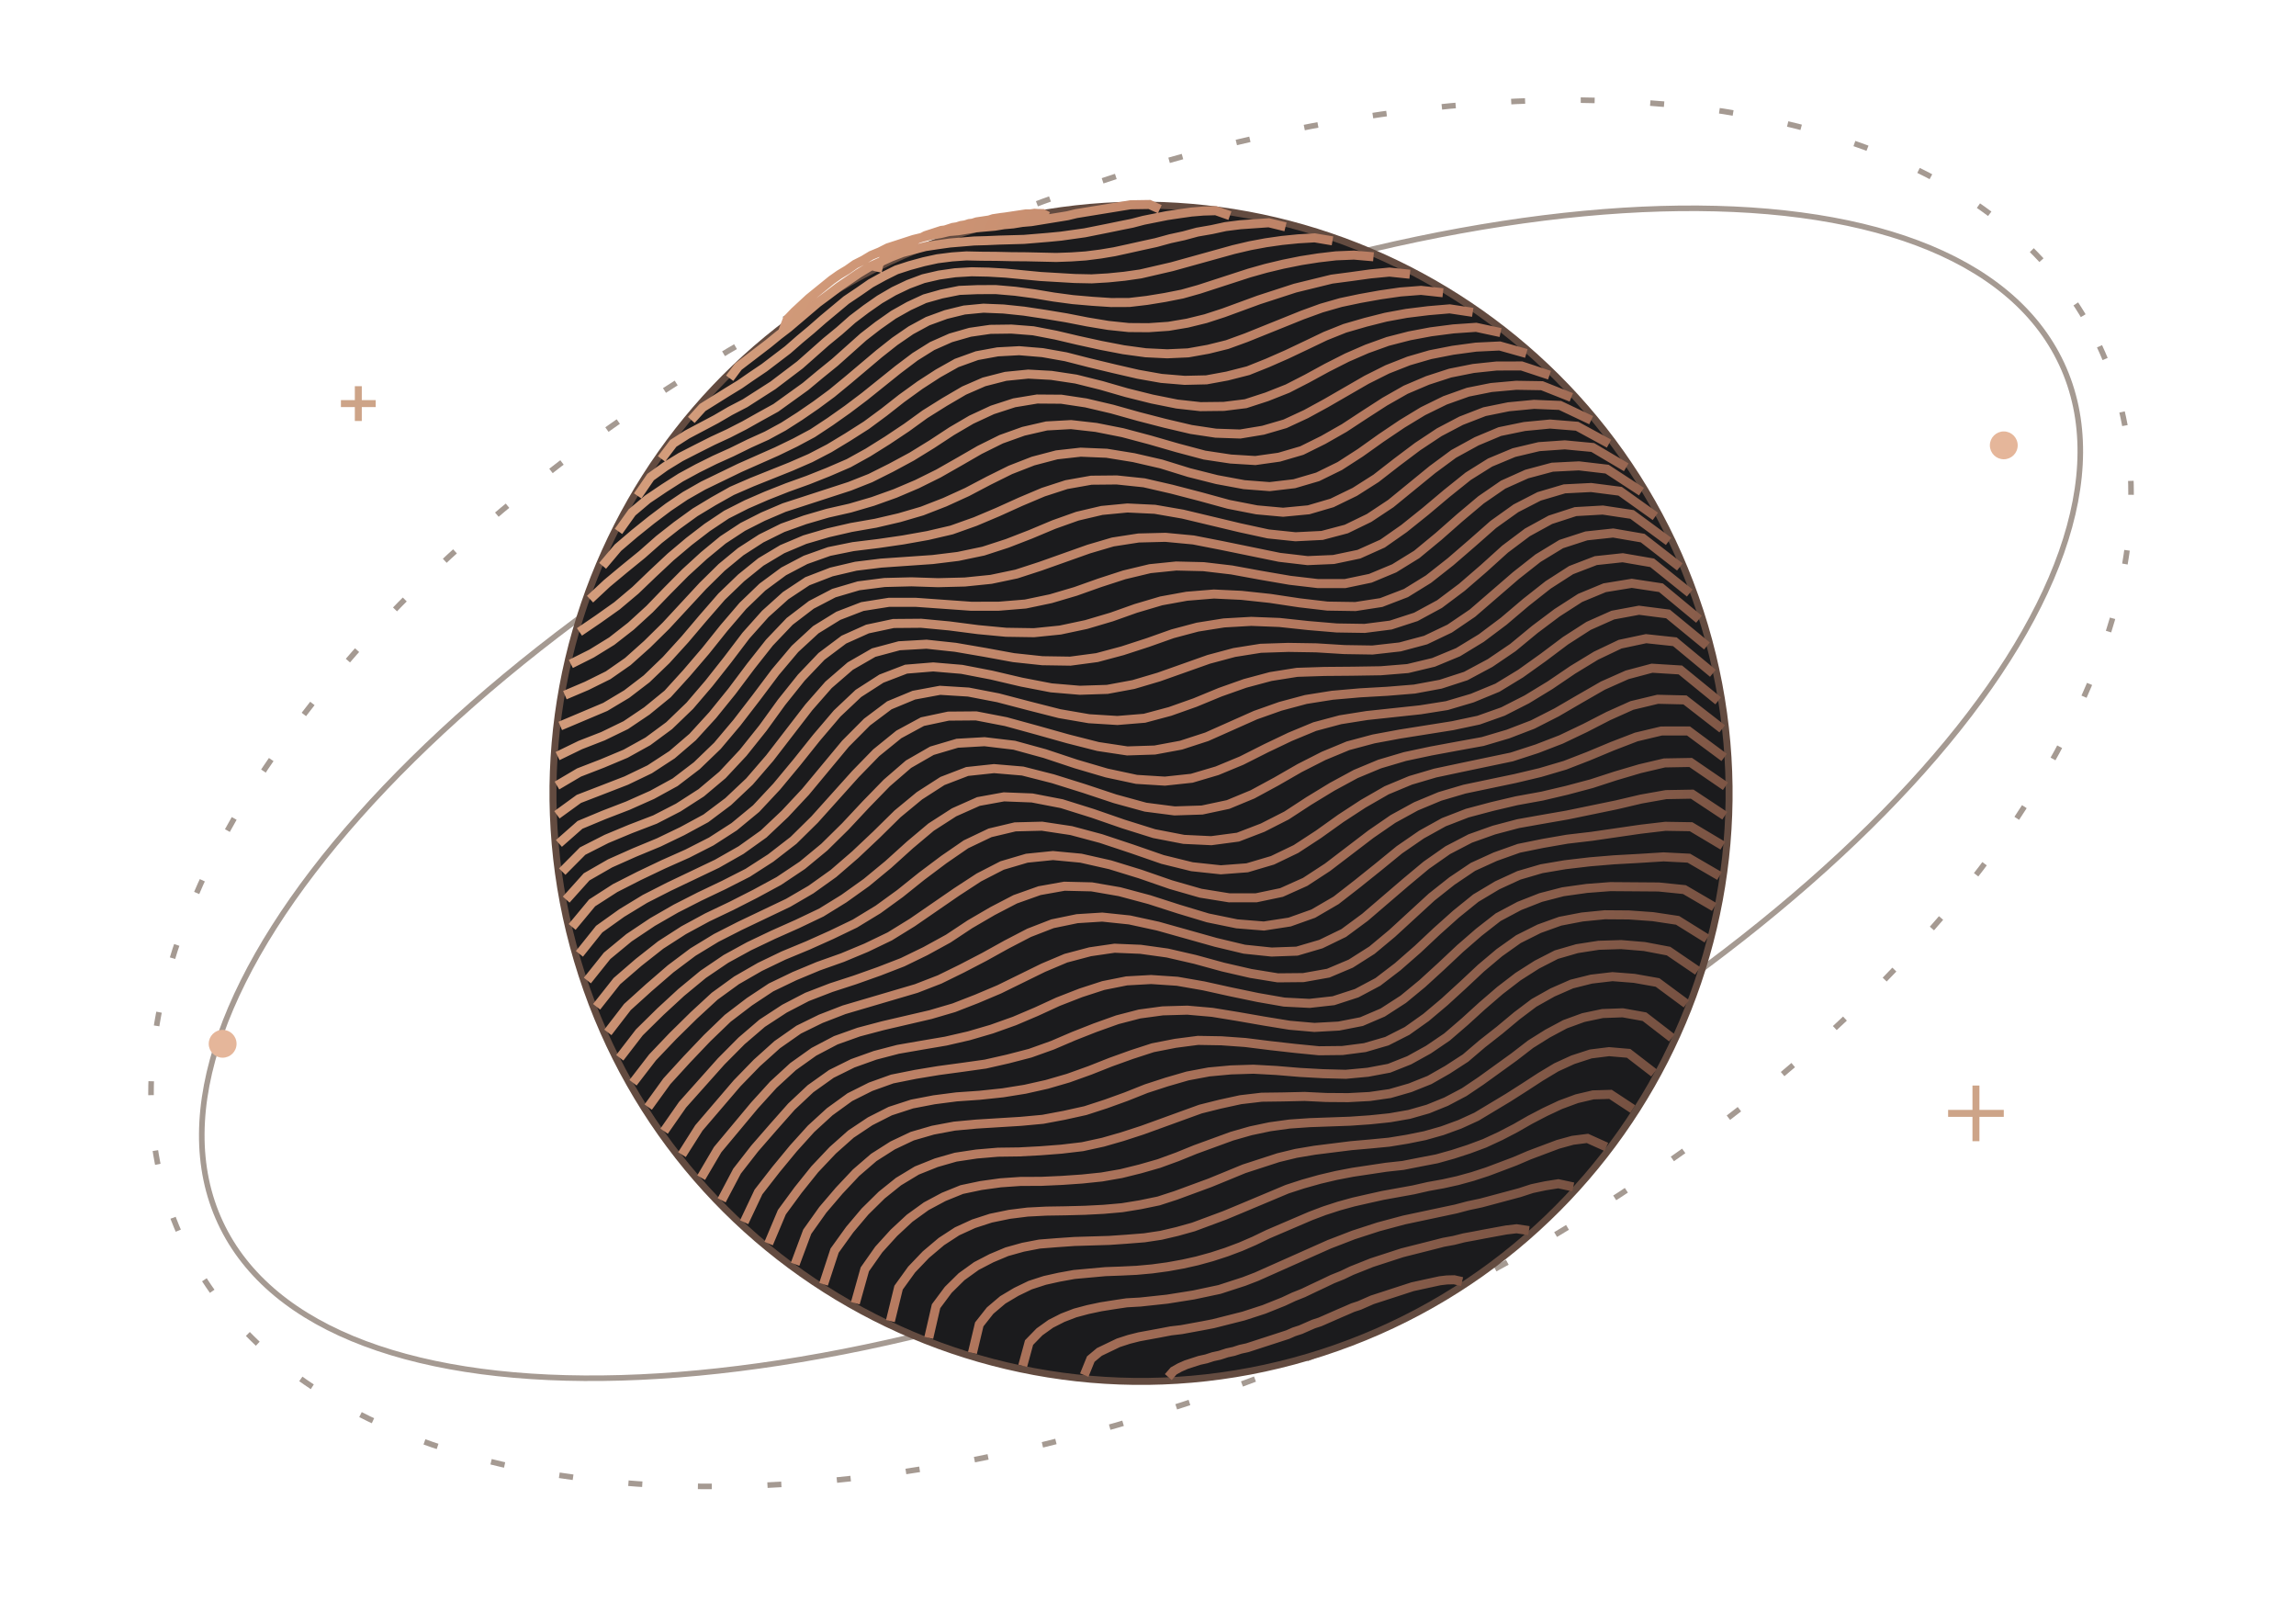
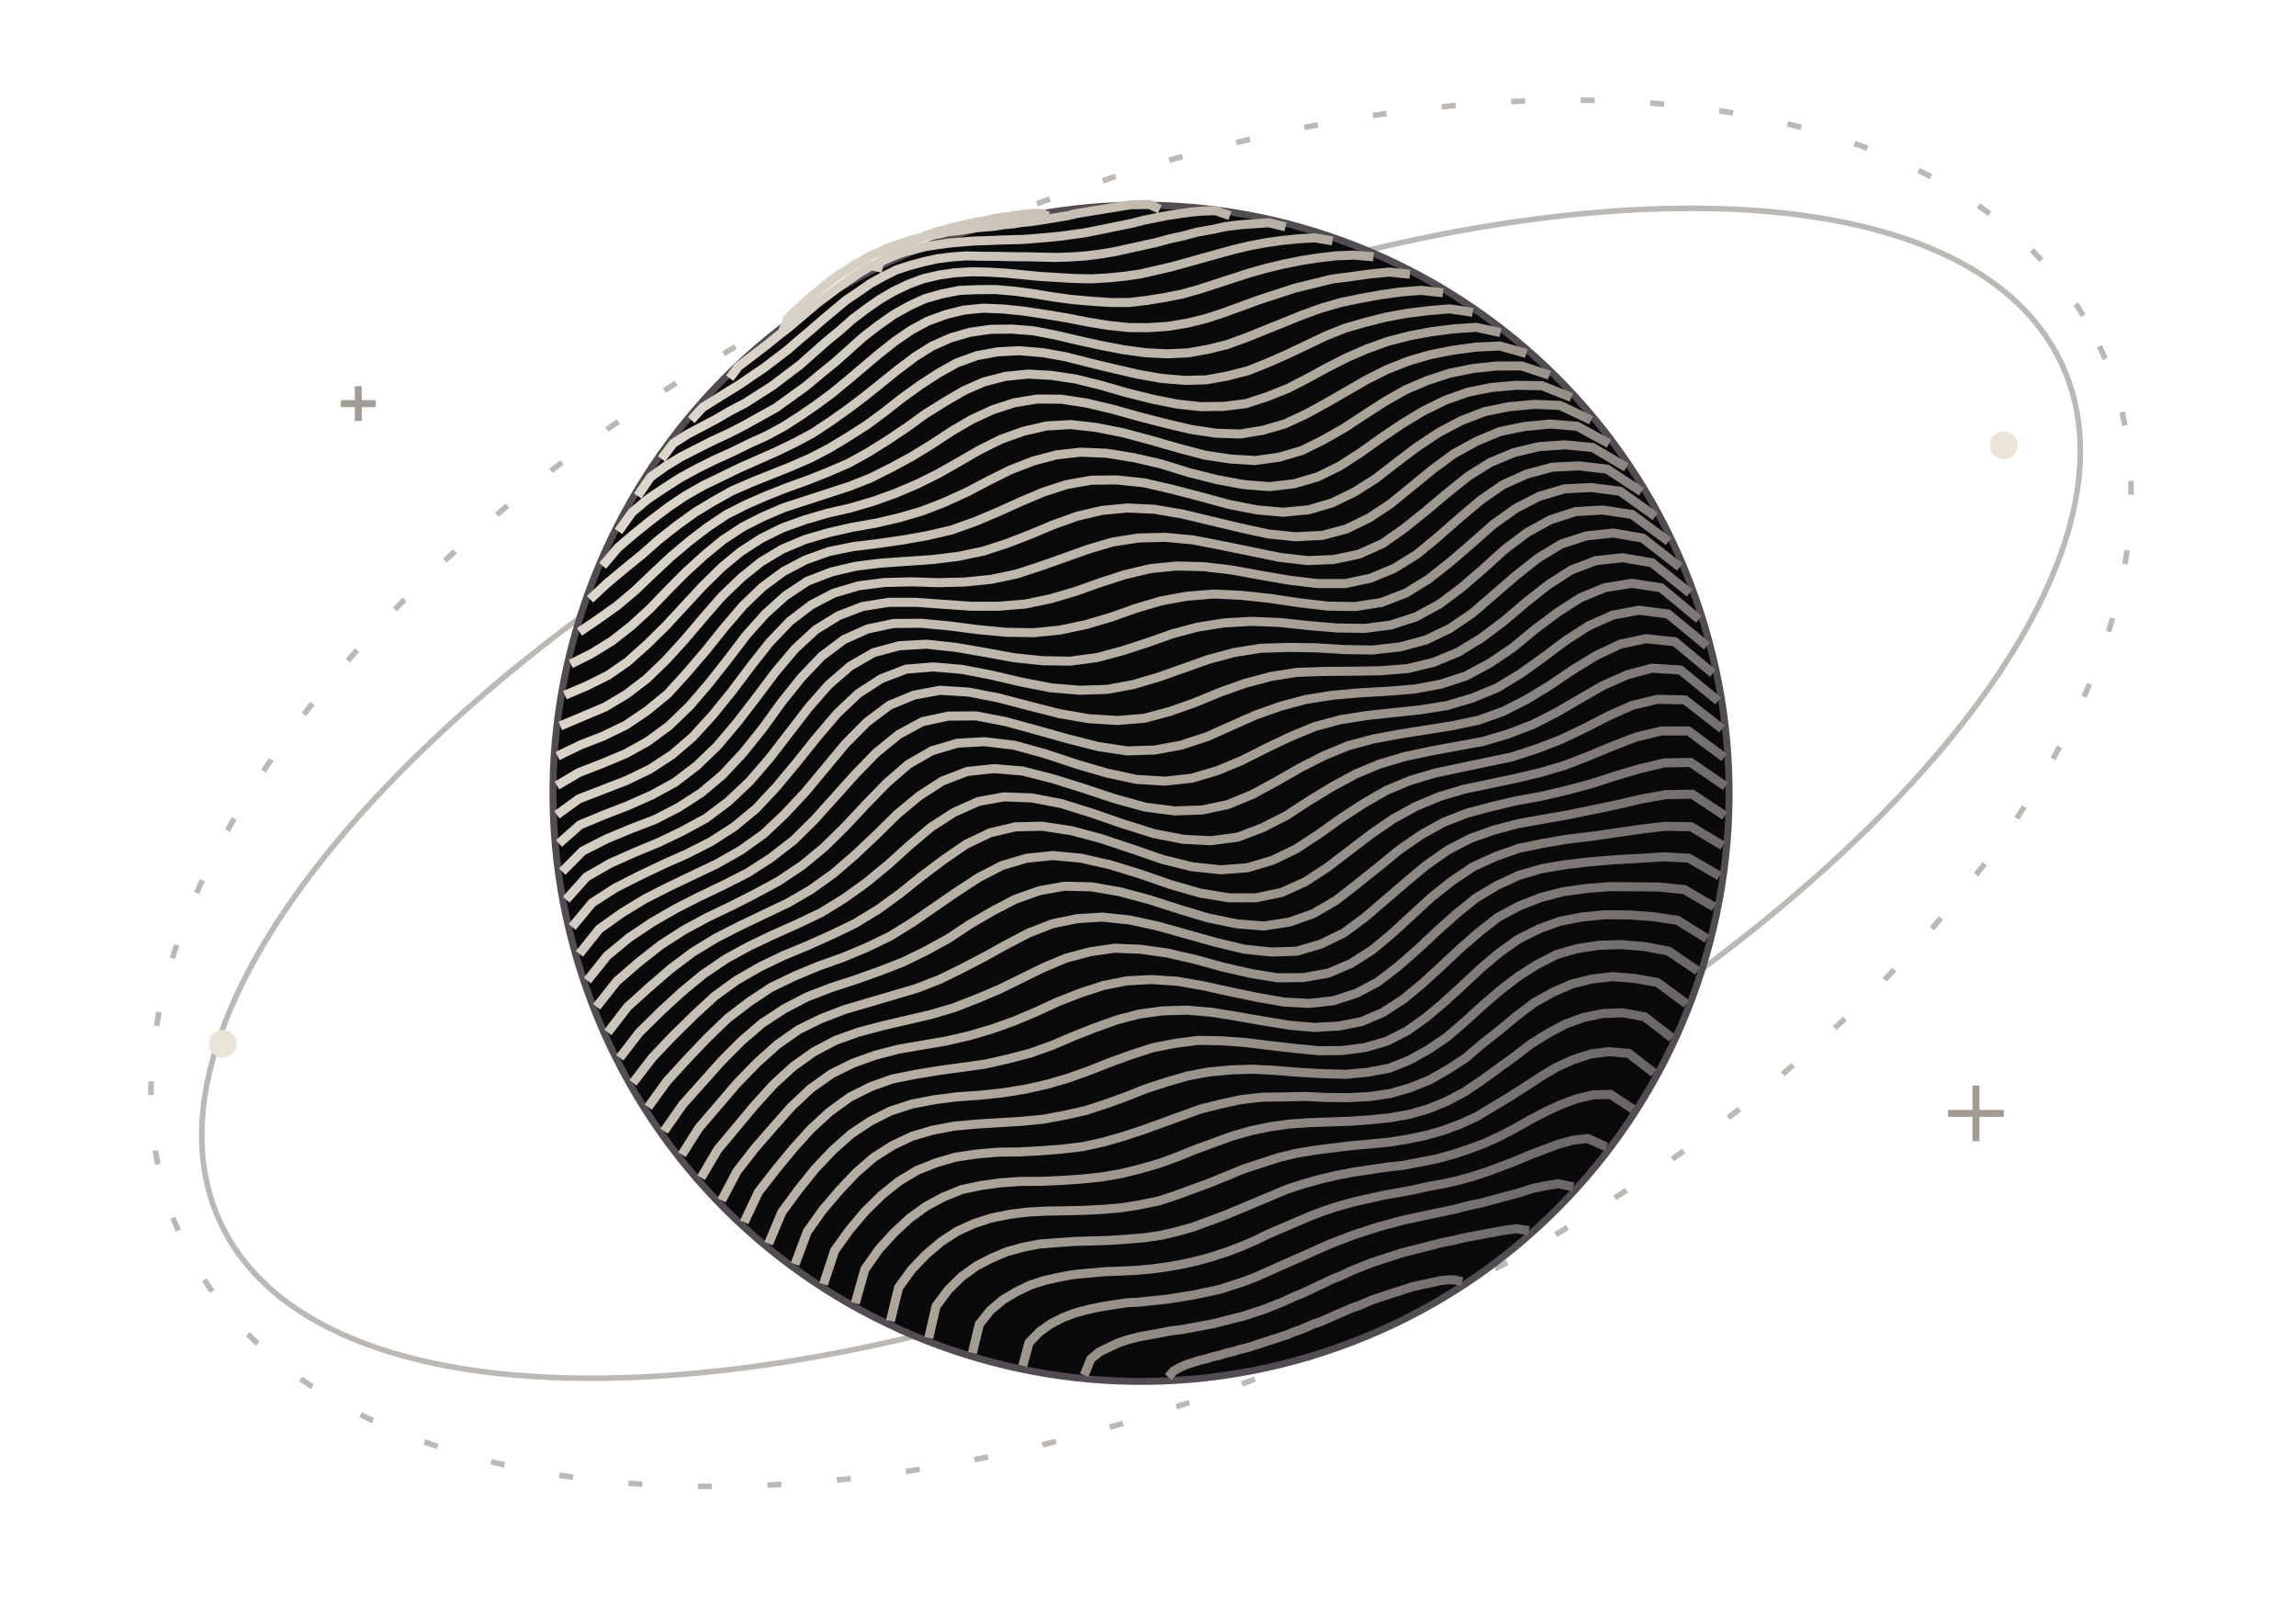
<svg xmlns="http://www.w3.org/2000/svg" width="330" height="230" viewBox="0 0 330 230" fill="none">
  <defs>
    <linearGradient id="c" x1="80" y1="30" x2="244" y2="189" gradientUnits="userSpaceOnUse">
-       <stop stop-color="#dfaa86" />
-       <stop offset=".55" stop-color="#b5795f" />
-       <stop offset="1" stop-color="#614438" />
+       <stop stop-color="#f2eadf" />
+       <stop offset=".55" stop-color="#aaa297" />
+       <stop offset="1" stop-color="#555056" />
    </linearGradient>
  </defs>
-   <g stroke="#69564a" stroke-width=".8" opacity=".6">
+   <g stroke="#908881" stroke-width=".8" opacity=".6">
    <ellipse cx="164" cy="114" rx="146" ry="63" transform="rotate(-25 164 114)" />
    <ellipse cx="164" cy="114" rx="152" ry="84" transform="rotate(-25 164 114)" stroke-dasharray="2 8" />
  </g>
  <g transform="rotate(-18 164 114)">
-     <circle cx="164" cy="114" r="84.5" fill="#1b1b1d" stroke="#634b40" />
+     <circle cx="164" cy="114" r="84.5" fill="#0a090c" stroke="#534c52" />
    <path d="M151.1 31.0 L151.7 30.0 L152.3 29.7 L152.8 29.4 L153.4 29.2 L154.0 29.0 L154.6 28.8 L155.2 28.7 L155.8 28.6 L156.4 28.5 L157.0 28.4 L157.5 28.4 L158.1 28.3 L158.7 28.3 L159.3 28.2 L159.9 28.2 L160.5 28.2 L161.1 28.2 L161.7 28.2 L162.2 28.3 L162.8 28.3 L163.4 28.3 L164.0 28.4 L164.6 28.4 L165.2 28.5 L165.8 28.5 L166.3 28.6 L166.9 28.6 L167.5 28.7 L168.1 28.8 L168.7 28.9 L169.3 28.9 L169.9 29.0 L170.5 29.1 L171.0 29.2 L171.6 29.3 L172.2 29.4 L172.8 29.5 L173.4 29.6 L174.0 29.7 L174.6 29.9 L175.2 30.0 L175.7 30.2 L176.3 30.4 L176.9 31.0 M135.5 35.0 L136.7 33.5 L138.0 32.8 L139.3 32.2 L140.6 31.6 L141.9 31.1 L143.2 30.6 L144.5 30.1 L145.8 29.7 L147.1 29.4 L148.4 29.0 L149.7 28.8 L151.0 28.5 L152.3 28.4 L153.6 28.2 L154.9 28.2 L156.2 28.2 L157.5 28.2 L158.8 28.3 L160.1 28.4 L161.4 28.6 L162.7 28.7 L164.0 29.0 L165.3 29.2 L166.6 29.4 L167.9 29.7 L169.2 30.0 L170.5 30.2 L171.8 30.5 L173.1 30.7 L174.4 31.0 L175.7 31.2 L177.0 31.4 L178.3 31.6 L179.6 31.8 L180.9 31.9 L182.2 32.1 L183.5 32.3 L184.8 32.5 L186.1 32.7 L187.4 32.9 L188.7 33.1 L190.0 33.5 L191.3 33.9 L192.5 35.0 M126.2 39.0 L127.9 37.8 L129.6 37.2 L131.3 36.6 L133.0 36.0 L134.8 35.3 L136.5 34.7 L138.2 34.0 L139.9 33.3 L141.6 32.6 L143.4 32.0 L145.1 31.4 L146.8 30.9 L148.5 30.4 L150.2 30.0 L152.0 29.8 L153.7 29.6 L155.4 29.5 L157.1 29.6 L158.8 29.7 L160.6 30.0 L162.3 30.3 L164.0 30.7 L165.7 31.1 L167.4 31.6 L169.2 32.1 L170.9 32.6 L172.6 33.1 L174.3 33.5 L176.0 33.9 L177.8 34.3 L179.5 34.6 L181.2 34.9 L182.9 35.1 L184.6 35.3 L186.4 35.5 L188.1 35.7 L189.8 35.8 L191.5 36.0 L193.2 36.2 L195.0 36.5 L196.7 36.8 L198.4 37.2 L200.1 37.7 L201.8 39.0 M119.1 43.0 L121.2 41.8 L123.2 41.3 L125.2 40.8 L127.3 40.3 L129.3 39.7 L131.4 39.1 L133.4 38.4 L135.4 37.7 L137.5 36.8 L139.5 36.0 L141.6 35.1 L143.6 34.3 L145.6 33.5 L147.7 32.9 L149.7 32.3 L151.8 31.9 L153.8 31.6 L155.8 31.6 L157.9 31.7 L159.9 31.9 L162.0 32.3 L164.0 32.8 L166.0 33.5 L168.1 34.2 L170.1 34.9 L172.2 35.6 L174.2 36.3 L176.2 37.0 L178.3 37.6 L180.3 38.1 L182.4 38.5 L184.4 38.8 L186.4 39.0 L188.5 39.2 L190.5 39.4 L192.6 39.5 L194.6 39.7 L196.6 39.8 L198.7 40.1 L200.7 40.3 L202.8 40.7 L204.8 41.2 L206.8 41.7 L208.9 43.0 M113.3 47.0 L115.6 45.4 L117.9 44.8 L120.2 44.4 L122.5 44.0 L124.8 43.5 L127.2 43.1 L129.5 42.5 L131.8 41.9 L134.1 41.1 L136.4 40.3 L138.7 39.3 L141.0 38.3 L143.3 37.4 L145.6 36.4 L147.9 35.6 L150.2 34.9 L152.5 34.4 L154.8 34.1 L157.1 34.0 L159.4 34.2 L161.7 34.6 L164.0 35.2 L166.3 36.0 L168.6 36.9 L170.9 37.9 L173.2 38.9 L175.5 39.8 L177.8 40.7 L180.1 41.5 L182.4 42.1 L184.7 42.6 L187.0 43.0 L189.3 43.2 L191.6 43.4 L193.9 43.5 L196.2 43.6 L198.5 43.7 L200.8 43.8 L203.2 44.0 L205.5 44.3 L207.8 44.7 L210.1 45.2 L212.4 45.8 L214.7 47.0 M108.4 51.0 L111.0 49.0 L113.5 48.2 L116.0 47.6 L118.5 47.2 L121.1 46.8 L123.6 46.5 L126.1 46.1 L128.6 45.6 L131.2 45.1 L133.7 44.3 L136.2 43.5 L138.7 42.5 L141.3 41.5 L143.8 40.4 L146.3 39.3 L148.8 38.4 L151.4 37.6 L153.9 37.1 L156.4 36.8 L158.9 36.9 L161.5 37.2 L164.0 37.9 L166.5 38.7 L169.1 39.8 L171.6 41.0 L174.1 42.3 L176.6 43.5 L179.2 44.6 L181.7 45.6 L184.2 46.4 L186.7 46.9 L189.3 47.3 L191.8 47.6 L194.3 47.7 L196.8 47.7 L199.4 47.7 L201.9 47.7 L204.4 47.8 L206.9 48.0 L209.5 48.3 L212.0 48.7 L214.5 49.2 L217.0 49.9 L219.6 51.0 M104.2 55.0 L106.9 53.0 L109.6 51.9 L112.4 51.1 L115.1 50.4 L117.8 49.9 L120.5 49.5 L123.2 49.2 L126.0 48.8 L128.7 48.5 L131.4 48.0 L134.1 47.3 L136.8 46.5 L139.5 45.6 L142.3 44.5 L145.0 43.4 L147.7 42.3 L150.4 41.3 L153.1 40.5 L155.8 40.0 L158.6 39.9 L161.3 40.1 L164.0 40.7 L166.7 41.7 L169.4 42.9 L172.2 44.3 L174.9 45.7 L177.6 47.2 L180.3 48.6 L183.0 49.8 L185.7 50.7 L188.5 51.4 L191.2 51.8 L193.9 52.0 L196.6 52.0 L199.3 51.9 L202.0 51.8 L204.8 51.8 L207.5 51.8 L210.2 52.0 L212.9 52.2 L215.6 52.7 L218.4 53.2 L221.1 53.8 L223.8 55.0 M100.5 59.0 L103.4 57.2 L106.3 56.0 L109.2 54.9 L112.1 53.9 L114.9 53.1 L117.8 52.5 L120.7 52.1 L123.6 51.7 L126.5 51.4 L129.4 51.1 L132.3 50.7 L135.1 50.2 L138.0 49.4 L140.9 48.5 L143.8 47.5 L146.7 46.4 L149.6 45.3 L152.5 44.3 L155.3 43.6 L158.2 43.3 L161.1 43.4 L164.0 43.9 L166.9 44.8 L169.8 46.0 L172.7 47.6 L175.5 49.3 L178.4 51.0 L181.3 52.6 L184.2 54.0 L187.1 55.1 L190.0 55.9 L192.9 56.3 L195.7 56.5 L198.6 56.4 L201.5 56.2 L204.4 56.0 L207.3 55.8 L210.2 55.7 L213.1 55.8 L215.9 56.1 L218.8 56.5 L221.7 57.0 L224.6 57.7 L227.5 59.0 M97.3 63.0 L100.3 61.6 L103.3 60.4 L106.4 59.2 L109.4 57.9 L112.4 56.8 L115.5 55.8 L118.5 55.1 L121.5 54.5 L124.6 54.2 L127.6 54.0 L130.6 53.8 L133.7 53.5 L136.7 53.0 L139.7 52.3 L142.8 51.5 L145.8 50.5 L148.8 49.4 L151.9 48.4 L154.9 47.6 L157.9 47.0 L161.0 46.9 L164.0 47.3 L167.0 48.1 L170.1 49.4 L173.1 51.0 L176.1 52.9 L179.2 54.8 L182.2 56.6 L185.2 58.2 L188.3 59.5 L191.3 60.4 L194.3 60.8 L197.4 61.0 L200.4 60.8 L203.4 60.5 L206.5 60.1 L209.5 59.7 L212.5 59.5 L215.6 59.6 L218.6 59.8 L221.6 60.2 L224.7 60.8 L227.7 61.5 L230.7 63.0 M94.4 67.0 L97.5 66.1 L100.7 65.1 L103.9 63.8 L107.0 62.3 L110.2 60.8 L113.4 59.5 L116.5 58.4 L119.7 57.5 L122.9 57.0 L126.0 56.7 L129.2 56.5 L132.4 56.4 L135.5 56.2 L138.7 55.9 L141.8 55.3 L145.0 54.5 L148.2 53.6 L151.3 52.6 L154.5 51.8 L157.7 51.1 L160.8 50.8 L164.0 51.0 L167.2 51.7 L170.3 52.9 L173.5 54.5 L176.7 56.5 L179.8 58.6 L183.0 60.6 L186.2 62.4 L189.3 63.8 L192.5 64.8 L195.6 65.4 L198.8 65.4 L202.0 65.2 L205.1 64.7 L208.3 64.1 L211.5 63.6 L214.6 63.3 L217.8 63.2 L221.0 63.4 L224.1 63.8 L227.3 64.4 L230.5 65.2 L233.6 67.0 M91.8 71.0 L95.1 70.5 L98.4 69.7 L101.7 68.5 L105.0 67.0 L108.2 65.3 L111.5 63.6 L114.8 62.1 L118.1 60.8 L121.4 59.9 L124.6 59.4 L127.9 59.1 L131.2 59.1 L134.5 59.1 L137.8 59.1 L141.0 58.9 L144.3 58.4 L147.6 57.8 L150.9 57.0 L154.2 56.1 L157.4 55.4 L160.7 55.0 L164.0 55.0 L167.3 55.5 L170.6 56.6 L173.8 58.2 L177.1 60.2 L180.4 62.4 L183.7 64.5 L187.0 66.5 L190.2 68.1 L193.5 69.3 L196.8 69.8 L200.1 69.9 L203.4 69.5 L206.6 68.9 L209.9 68.2 L213.2 67.5 L216.5 67.0 L219.8 66.8 L223.0 66.9 L226.3 67.3 L229.6 67.9 L232.9 68.8 L236.2 71.0 M89.6 75.0 L93.0 74.7 L96.4 74.2 L99.7 73.2 L103.1 71.7 L106.5 70.0 L109.9 68.1 L113.3 66.2 L116.7 64.5 L120.0 63.2 L123.4 62.3 L126.8 61.8 L130.2 61.7 L133.6 61.8 L136.9 62.1 L140.3 62.2 L143.7 62.1 L147.1 61.8 L150.5 61.3 L153.9 60.6 L157.2 59.9 L160.6 59.4 L164.0 59.3 L167.4 59.6 L170.8 60.5 L174.1 62.0 L177.5 63.9 L180.9 66.1 L184.3 68.4 L187.7 70.6 L191.1 72.3 L194.4 73.6 L197.8 74.2 L201.2 74.3 L204.6 73.8 L208.0 73.1 L211.3 72.2 L214.7 71.3 L218.1 70.6 L221.5 70.3 L224.9 70.3 L228.3 70.7 L231.6 71.4 L235.0 72.5 L238.4 75.0 M87.6 79.0 L91.1 78.7 L94.6 78.4 L98.1 77.6 L101.5 76.4 L105.0 74.7 L108.5 72.7 L111.9 70.6 L115.4 68.5 L118.9 66.8 L122.3 65.5 L125.8 64.7 L129.3 64.4 L132.8 64.5 L136.2 64.8 L139.7 65.3 L143.2 65.6 L146.6 65.7 L150.1 65.5 L153.6 65.1 L157.1 64.5 L160.5 64.0 L164.0 63.8 L167.5 64.0 L170.9 64.7 L174.4 66.0 L177.9 67.8 L181.4 69.9 L184.8 72.3 L188.3 74.5 L191.8 76.4 L195.2 77.8 L198.7 78.5 L202.2 78.6 L205.7 78.1 L209.1 77.2 L212.6 76.1 L216.1 75.1 L219.5 74.3 L223.0 73.8 L226.5 73.7 L229.9 74.1 L233.4 74.9 L236.9 76.1 L240.4 79.0 M85.9 83.0 L89.5 82.5 L93.0 82.3 L96.6 81.8 L100.1 80.8 L103.7 79.4 L107.2 77.4 L110.8 75.2 L114.3 72.9 L117.9 70.7 L121.4 69.0 L125.0 67.8 L128.5 67.2 L132.1 67.1 L135.6 67.5 L139.2 68.2 L142.7 68.8 L146.3 69.3 L149.8 69.6 L153.4 69.5 L156.9 69.2 L160.5 68.8 L164.0 68.5 L167.5 68.5 L171.1 69.0 L174.6 70.1 L178.2 71.7 L181.7 73.8 L185.3 76.1 L188.8 78.4 L192.4 80.4 L195.9 81.9 L199.5 82.7 L203.0 82.8 L206.6 82.3 L210.1 81.4 L213.7 80.1 L217.2 78.9 L220.8 77.9 L224.3 77.3 L227.9 77.1 L231.4 77.5 L235.0 78.3 L238.5 79.6 L242.1 83.0 M84.5 87.0 L88.1 86.2 L91.7 86.0 L95.3 85.7 L98.9 85.0 L102.5 83.8 L106.2 82.0 L109.8 79.8 L113.4 77.4 L117.0 74.9 L120.6 72.8 L124.2 71.2 L127.8 70.2 L131.5 70.0 L135.1 70.3 L138.7 71.0 L142.3 71.9 L145.9 72.8 L149.5 73.5 L153.2 73.9 L156.8 73.9 L160.4 73.7 L164.0 73.4 L167.6 73.3 L171.2 73.6 L174.8 74.4 L178.5 75.8 L182.1 77.7 L185.7 79.9 L189.3 82.1 L192.9 84.2 L196.5 85.8 L200.2 86.8 L203.8 87.0 L207.4 86.5 L211.0 85.5 L214.6 84.1 L218.2 82.7 L221.8 81.5 L225.5 80.8 L229.1 80.5 L232.7 80.9 L236.3 81.7 L239.9 83.2 L243.5 87.0 M83.2 91.0 L86.9 89.8 L90.6 89.6 L94.2 89.4 L97.9 88.9 L101.6 87.9 L105.2 86.4 L108.9 84.3 L112.6 81.9 L116.3 79.3 L119.9 76.9 L123.6 74.9 L127.3 73.6 L130.9 73.0 L134.6 73.1 L138.3 73.8 L142.0 74.9 L145.6 76.2 L149.3 77.3 L153.0 78.1 L156.7 78.5 L160.3 78.5 L164.0 78.4 L167.7 78.3 L171.3 78.4 L175.0 79.0 L178.7 80.1 L182.4 81.7 L186.0 83.7 L189.7 85.8 L193.4 87.9 L197.1 89.6 L200.7 90.6 L204.4 91.0 L208.1 90.6 L211.7 89.5 L215.4 88.1 L219.1 86.6 L222.8 85.2 L226.4 84.3 L230.1 84.0 L233.8 84.3 L237.4 85.2 L241.1 86.8 L244.8 91.0 M82.2 95.0 L85.9 93.4 L89.6 93.1 L93.3 92.9 L97.1 92.5 L100.8 91.8 L104.5 90.5 L108.2 88.7 L111.9 86.4 L115.7 83.8 L119.4 81.2 L123.1 78.9 L126.8 77.2 L130.5 76.3 L134.2 76.1 L138.0 76.7 L141.7 77.9 L145.4 79.4 L149.1 80.9 L152.8 82.1 L156.6 83.0 L160.3 83.4 L164.0 83.5 L167.7 83.4 L171.4 83.4 L175.2 83.7 L178.9 84.5 L182.6 85.8 L186.3 87.5 L190.0 89.5 L193.8 91.5 L197.5 93.2 L201.2 94.4 L204.9 94.8 L208.6 94.5 L212.3 93.6 L216.1 92.1 L219.8 90.5 L223.5 89.0 L227.2 87.9 L230.9 87.5 L234.7 87.7 L238.4 88.7 L242.1 90.4 L245.8 95.0 M81.4 99.0 L85.1 97.1 L88.9 96.5 L92.6 96.2 L96.4 96.0 L100.1 95.4 L103.9 94.4 L107.6 92.9 L111.4 90.8 L115.2 88.3 L118.9 85.6 L122.7 83.1 L126.4 81.1 L130.2 79.8 L133.9 79.4 L137.7 79.8 L141.5 81.0 L145.2 82.6 L149.0 84.4 L152.7 86.0 L156.5 87.3 L160.2 88.1 L164.0 88.5 L167.8 88.6 L171.5 88.5 L175.3 88.6 L179.0 89.1 L182.8 90.0 L186.5 91.4 L190.3 93.1 L194.1 95.0 L197.8 96.7 L201.6 98.0 L205.3 98.6 L209.1 98.4 L212.8 97.5 L216.6 96.1 L220.4 94.5 L224.1 92.9 L227.9 91.7 L231.6 91.1 L235.4 91.2 L239.1 92.2 L242.9 94.0 L246.6 99.0 M80.7 103.0 L84.5 100.8 L88.3 100.0 L92.1 99.6 L95.9 99.3 L99.6 98.8 L103.4 98.1 L107.2 96.8 L111.0 95.0 L114.8 92.7 L118.6 90.1 L122.4 87.5 L126.1 85.3 L129.9 83.7 L133.7 82.9 L137.5 83.1 L141.3 84.1 L145.1 85.8 L148.9 87.8 L152.6 89.8 L156.4 91.5 L160.2 92.8 L164.0 93.5 L167.8 93.7 L171.6 93.7 L175.4 93.6 L179.1 93.8 L182.9 94.4 L186.7 95.4 L190.5 96.8 L194.3 98.5 L198.1 100.1 L201.9 101.4 L205.6 102.1 L209.4 102.1 L213.2 101.4 L217.0 100.1 L220.8 98.5 L224.6 96.8 L228.4 95.5 L232.1 94.8 L235.9 94.8 L239.7 95.8 L243.5 97.7 L247.3 103.0 M80.3 107.0 L84.1 104.6 L87.9 103.6 L91.7 103.0 L95.5 102.5 L99.3 102.1 L103.1 101.5 L106.9 100.5 L110.7 99.0 L114.5 96.9 L118.3 94.5 L122.1 92.0 L126.0 89.6 L129.8 87.8 L133.6 86.8 L137.4 86.6 L141.2 87.5 L145.0 89.1 L148.8 91.2 L152.6 93.5 L156.4 95.6 L160.2 97.2 L164.0 98.3 L167.8 98.8 L171.6 98.9 L175.4 98.8 L179.2 98.7 L183.0 98.9 L186.8 99.5 L190.6 100.6 L194.4 101.9 L198.2 103.4 L202.0 104.7 L205.9 105.5 L209.7 105.7 L213.5 105.2 L217.3 104.1 L221.1 102.5 L224.9 100.9 L228.7 99.5 L232.5 98.6 L236.3 98.6 L240.1 99.4 L243.9 101.4 L247.7 107.0 M80.1 111.0 L83.9 108.5 L87.7 107.3 L91.5 106.4 L95.3 105.8 L99.1 105.3 L102.9 104.8 L106.8 104.0 L110.6 102.8 L114.4 101.0 L118.2 98.9 L122.0 96.5 L125.8 94.1 L129.7 92.1 L133.5 90.8 L137.3 90.5 L141.1 91.0 L144.9 92.5 L148.7 94.6 L152.6 97.1 L156.4 99.5 L160.2 101.5 L164.0 103.0 L167.8 103.9 L171.6 104.1 L175.4 104.0 L179.3 103.7 L183.1 103.6 L186.9 103.8 L190.7 104.4 L194.5 105.5 L198.3 106.7 L202.2 107.9 L206.0 108.8 L209.8 109.1 L213.6 108.8 L217.4 107.9 L221.2 106.6 L225.1 105.0 L228.9 103.6 L232.7 102.6 L236.5 102.4 L240.3 103.2 L244.1 105.2 L247.9 111.0 M80.0 115.0 L83.8 112.5 L87.6 111.0 L91.5 109.9 L95.3 109.1 L99.1 108.5 L102.9 108.0 L106.7 107.4 L110.5 106.4 L114.4 105.0 L118.2 103.1 L122.0 100.9 L125.8 98.7 L129.6 96.7 L133.5 95.2 L137.3 94.5 L141.1 94.9 L144.9 96.1 L148.7 98.2 L152.5 100.7 L156.4 103.3 L160.2 105.7 L164.0 107.6 L167.8 108.7 L171.6 109.2 L175.5 109.2 L179.3 108.8 L183.1 108.4 L186.9 108.3 L190.7 108.5 L194.5 109.1 L198.4 110.0 L202.2 111.0 L206.0 111.9 L209.8 112.4 L213.6 112.4 L217.5 111.7 L221.3 110.6 L225.1 109.1 L228.9 107.8 L232.7 106.8 L236.5 106.5 L240.4 107.1 L244.2 109.0 L248.0 115.0 M80.1 119.0 L84.0 116.4 L87.8 114.8 L91.6 113.4 L95.4 112.4 L99.2 111.7 L103.0 111.2 L106.8 110.6 L110.6 109.9 L114.5 108.8 L118.3 107.3 L122.1 105.4 L125.9 103.3 L129.7 101.3 L133.5 99.7 L137.3 98.9 L141.1 99.0 L144.9 100.0 L148.8 101.8 L152.6 104.3 L156.4 107.1 L160.2 109.7 L164.0 111.9 L167.8 113.4 L171.6 114.2 L175.4 114.3 L179.2 114.0 L183.1 113.4 L186.9 112.9 L190.7 112.6 L194.5 112.8 L198.3 113.4 L202.1 114.2 L205.9 115.0 L209.7 115.6 L213.5 115.7 L217.4 115.4 L221.2 114.5 L225.0 113.3 L228.8 112.0 L232.6 111.0 L236.4 110.6 L240.2 111.1 L244.0 112.9 L247.9 119.0 M80.5 123.0 L84.3 120.4 L88.1 118.7 L91.9 117.1 L95.7 115.8 L99.5 114.9 L103.3 114.3 L107.1 113.8 L110.9 113.3 L114.6 112.5 L118.4 111.3 L122.2 109.7 L126.0 107.9 L129.8 106.0 L133.6 104.5 L137.4 103.5 L141.2 103.3 L145.0 104.1 L148.8 105.7 L152.6 108.1 L156.4 110.8 L160.2 113.6 L164.0 116.1 L167.8 117.9 L171.6 119.0 L175.4 119.4 L179.2 119.1 L183.0 118.4 L186.8 117.6 L190.6 117.0 L194.4 116.7 L198.2 116.9 L202.0 117.4 L205.8 118.0 L209.6 118.6 L213.4 119.0 L217.1 118.9 L220.9 118.3 L224.7 117.4 L228.5 116.3 L232.3 115.4 L236.1 114.9 L239.9 115.3 L243.7 117.0 L247.5 123.0 M81.0 127.0 L84.8 124.4 L88.6 122.5 L92.3 120.8 L96.1 119.3 L99.9 118.2 L103.6 117.5 L107.4 117.0 L111.2 116.6 L115.0 116.1 L118.7 115.2 L122.5 114.0 L126.3 112.5 L130.1 110.8 L133.8 109.3 L137.6 108.3 L141.4 107.9 L145.1 108.4 L148.9 109.8 L152.7 111.9 L156.5 114.6 L160.2 117.4 L164.0 120.1 L167.8 122.2 L171.5 123.6 L175.3 124.3 L179.1 124.1 L182.9 123.5 L186.6 122.5 L190.4 121.6 L194.2 120.9 L197.9 120.6 L201.7 120.7 L205.5 121.1 L209.3 121.6 L213.0 122.1 L216.8 122.2 L220.6 122.0 L224.4 121.4 L228.1 120.6 L231.9 119.8 L235.7 119.4 L239.4 119.6 L243.2 121.1 L247.0 127.0 M81.7 131.0 L85.5 128.4 L89.2 126.4 L93.0 124.5 L96.7 122.8 L100.4 121.6 L104.2 120.8 L107.9 120.3 L111.7 120.0 L115.4 119.6 L119.1 119.1 L122.9 118.2 L126.6 117.0 L130.3 115.6 L134.1 114.3 L137.8 113.2 L141.6 112.7 L145.3 113.0 L149.0 114.1 L152.8 116.0 L156.5 118.4 L160.3 121.2 L164.0 124.0 L167.7 126.3 L171.5 128.0 L175.2 128.9 L179.0 129.0 L182.7 128.5 L186.4 127.5 L190.2 126.3 L193.9 125.3 L197.7 124.5 L201.4 124.2 L205.1 124.3 L208.9 124.7 L212.6 125.1 L216.3 125.5 L220.1 125.5 L223.8 125.3 L227.6 124.8 L231.3 124.2 L235.0 123.8 L238.8 124.1 L242.5 125.4 L246.3 131.0 M82.7 135.0 L86.4 132.3 L90.1 130.2 L93.8 128.2 L97.5 126.4 L101.2 125.1 L104.8 124.1 L108.5 123.6 L112.2 123.3 L115.9 123.2 L119.6 122.9 L123.3 122.4 L127.0 121.5 L130.7 120.4 L134.4 119.3 L138.1 118.3 L141.8 117.7 L145.5 117.8 L149.2 118.6 L152.9 120.2 L156.6 122.4 L160.3 125.0 L164.0 127.8 L167.7 130.3 L171.4 132.2 L175.1 133.4 L178.8 133.8 L182.5 133.4 L186.2 132.4 L189.9 131.1 L193.6 129.8 L197.3 128.7 L201.0 128.0 L204.7 127.7 L208.4 127.8 L212.1 128.2 L215.8 128.6 L219.5 128.9 L223.2 129.0 L226.8 128.8 L230.5 128.5 L234.2 128.3 L237.9 128.6 L241.6 129.8 L245.3 135.0 M83.8 139.0 L87.5 136.2 L91.1 134.1 L94.7 132.0 L98.4 130.1 L102.0 128.6 L105.7 127.6 L109.3 127.0 L113.0 126.8 L116.6 126.8 L120.3 126.7 L123.9 126.5 L127.5 126.0 L131.2 125.3 L134.8 124.3 L138.5 123.5 L142.1 122.9 L145.8 122.8 L149.4 123.3 L153.1 124.6 L156.7 126.5 L160.4 128.9 L164.0 131.5 L167.6 134.0 L171.3 136.1 L174.9 137.6 L178.6 138.2 L182.2 138.1 L185.9 137.3 L189.5 136.0 L193.2 134.6 L196.8 133.2 L200.5 132.1 L204.1 131.4 L207.7 131.2 L211.4 131.4 L215.0 131.7 L218.7 132.2 L222.3 132.5 L226.0 132.7 L229.6 132.7 L233.3 132.8 L236.9 133.1 L240.5 134.2 L244.2 139.0 M85.2 143.0 L88.7 140.1 L92.3 137.9 L95.9 135.7 L99.5 133.8 L103.1 132.2 L106.7 131.1 L110.2 130.6 L113.8 130.4 L117.4 130.5 L121.0 130.6 L124.6 130.7 L128.2 130.5 L131.7 130.0 L135.3 129.4 L138.9 128.7 L142.5 128.1 L146.1 127.9 L149.7 128.3 L153.2 129.2 L156.8 130.8 L160.4 132.9 L164.0 135.3 L167.6 137.7 L171.2 139.9 L174.8 141.5 L178.3 142.5 L181.9 142.6 L185.5 142.1 L189.1 140.9 L192.7 139.4 L196.3 137.9 L199.8 136.5 L203.4 135.4 L207.0 134.8 L210.6 134.7 L214.2 134.9 L217.8 135.4 L221.3 135.9 L224.9 136.3 L228.5 136.7 L232.1 137.0 L235.7 137.5 L239.3 138.6 L242.8 143.0 M86.8 147.0 L90.3 143.9 L93.8 141.7 L97.3 139.5 L100.8 137.5 L104.3 135.9 L107.8 134.8 L111.3 134.2 L114.8 134.1 L118.4 134.3 L121.9 134.6 L125.4 134.9 L128.9 135.0 L132.4 134.8 L135.9 134.5 L139.4 134.0 L142.9 133.5 L146.4 133.2 L150.0 133.4 L153.5 134.0 L157.0 135.3 L160.5 137.0 L164.0 139.1 L167.5 141.4 L171.0 143.5 L174.5 145.3 L178.0 146.4 L181.6 146.9 L185.1 146.6 L188.6 145.7 L192.1 144.3 L195.6 142.7 L199.1 141.1 L202.6 139.8 L206.1 138.8 L209.6 138.4 L213.2 138.3 L216.7 138.7 L220.2 139.2 L223.7 139.9 L227.2 140.5 L230.7 141.1 L234.2 141.8 L237.7 143.0 L241.2 147.0 M88.6 151.0 L92.0 147.7 L95.4 145.4 L98.9 143.3 L102.3 141.3 L105.7 139.7 L109.2 138.6 L112.6 138.1 L116.0 138.0 L119.4 138.2 L122.9 138.7 L126.3 139.2 L129.7 139.5 L133.1 139.6 L136.6 139.5 L140.0 139.2 L143.4 138.8 L146.9 138.6 L150.3 138.6 L153.7 139.0 L157.1 139.9 L160.6 141.3 L164.0 143.1 L167.4 145.1 L170.9 147.1 L174.3 148.9 L177.7 150.2 L181.1 150.9 L184.6 150.9 L188.0 150.3 L191.4 149.1 L194.9 147.6 L198.3 146.0 L201.7 144.5 L205.1 143.2 L208.6 142.4 L212.0 142.0 L215.4 142.1 L218.8 142.6 L222.3 143.3 L225.7 144.1 L229.1 145.0 L232.6 145.9 L236.0 147.2 L239.4 151.0 M90.7 155.0 L94.0 151.5 L97.4 149.2 L100.7 147.1 L104.0 145.2 L107.3 143.7 L110.7 142.6 L114.0 142.1 L117.3 142.0 L120.7 142.4 L124.0 142.9 L127.3 143.5 L130.7 144.1 L134.0 144.4 L137.3 144.6 L140.7 144.5 L144.0 144.2 L147.3 144.0 L150.7 143.9 L154.0 144.1 L157.3 144.7 L160.7 145.7 L164.0 147.1 L167.3 148.8 L170.7 150.6 L174.0 152.3 L177.3 153.7 L180.7 154.6 L184.0 155.0 L187.3 154.7 L190.7 153.8 L194.0 152.5 L197.3 151.0 L200.7 149.4 L204.0 148.0 L207.3 146.8 L210.7 146.2 L214.0 146.0 L217.3 146.2 L220.7 146.8 L224.0 147.6 L227.3 148.7 L230.6 149.8 L234.0 151.3 L237.3 155.0 M93.1 159.0 L96.3 155.3 L99.5 153.0 L102.7 150.9 L106.0 149.1 L109.2 147.7 L112.4 146.8 L115.6 146.3 L118.9 146.3 L122.1 146.7 L125.3 147.3 L128.5 148.1 L131.8 148.8 L135.0 149.3 L138.2 149.6 L141.4 149.7 L144.7 149.6 L147.9 149.4 L151.1 149.3 L154.3 149.3 L157.6 149.7 L160.8 150.3 L164.0 151.4 L167.2 152.7 L170.4 154.2 L173.7 155.7 L176.9 157.1 L180.1 158.1 L183.3 158.7 L186.6 158.8 L189.8 158.3 L193.0 157.3 L196.2 156.0 L199.5 154.5 L202.7 153.0 L205.9 151.7 L209.1 150.7 L212.4 150.2 L215.6 150.1 L218.8 150.5 L222.0 151.2 L225.3 152.3 L228.5 153.6 L231.7 155.2 L234.9 159.0 M95.8 163.0 L98.9 159.1 L102.0 156.8 L105.1 154.9 L108.2 153.2 L111.3 151.9 L114.4 151.1 L117.5 150.7 L120.6 150.8 L123.7 151.2 L126.8 151.9 L129.9 152.7 L133.0 153.5 L136.1 154.2 L139.2 154.6 L142.3 154.9 L145.4 154.9 L148.5 154.8 L151.6 154.6 L154.7 154.6 L157.8 154.7 L160.9 155.1 L164.0 155.8 L167.1 156.7 L170.2 157.9 L173.3 159.2 L176.4 160.4 L179.5 161.5 L182.6 162.2 L185.7 162.6 L188.8 162.4 L191.9 161.8 L195.0 160.9 L198.1 159.6 L201.2 158.2 L204.3 156.9 L207.4 155.8 L210.5 155.0 L213.6 154.5 L216.7 154.6 L219.8 155.1 L222.9 156.0 L226.0 157.3 L229.1 159.0 L232.2 163.0 M98.8 167.0 L101.8 162.9 L104.8 160.7 L107.7 158.9 L110.7 157.4 L113.6 156.3 L116.6 155.6 L119.6 155.4 L122.5 155.5 L125.5 156.0 L128.5 156.7 L131.4 157.6 L134.4 158.4 L137.3 159.1 L140.3 159.7 L143.3 160.0 L146.2 160.1 L149.2 160.1 L152.2 160.0 L155.1 159.9 L158.1 159.8 L161.0 160.0 L164.0 160.3 L167.0 160.9 L169.9 161.8 L172.9 162.7 L175.8 163.8 L178.8 164.8 L181.8 165.6 L184.7 166.1 L187.7 166.2 L190.7 166.0 L193.6 165.4 L196.6 164.6 L199.5 163.4 L202.5 162.3 L205.5 161.1 L208.4 160.1 L211.4 159.5 L214.4 159.2 L217.3 159.4 L220.3 160.0 L223.2 161.2 L226.2 162.8 L229.2 167.0 M102.3 171.0 L105.1 166.8 L107.9 164.7 L110.7 163.1 L113.5 161.8 L116.3 160.9 L119.1 160.4 L121.9 160.2 L124.7 160.5 L127.5 161.0 L130.3 161.7 L133.1 162.6 L136.0 163.4 L138.8 164.1 L141.6 164.7 L144.4 165.1 L147.2 165.3 L150.0 165.4 L152.8 165.3 L155.6 165.1 L158.4 165.0 L161.2 164.9 L164.0 165.0 L166.8 165.3 L169.6 165.8 L172.4 166.5 L175.2 167.3 L178.0 168.1 L180.8 168.8 L183.6 169.4 L186.4 169.8 L189.2 169.9 L192.0 169.7 L194.9 169.2 L197.7 168.4 L200.5 167.5 L203.3 166.6 L206.1 165.6 L208.9 164.9 L211.7 164.4 L214.5 164.3 L217.3 164.6 L220.1 165.4 L222.9 166.9 L225.7 171.0 M106.3 175.0 L108.9 170.8 L111.5 168.9 L114.1 167.5 L116.8 166.4 L119.4 165.7 L122.0 165.4 L124.6 165.4 L127.3 165.7 L129.9 166.2 L132.5 166.9 L135.1 167.7 L137.8 168.5 L140.4 169.2 L143.0 169.8 L145.6 170.2 L148.3 170.5 L150.9 170.5 L153.5 170.4 L156.1 170.3 L158.8 170.1 L161.4 169.9 L164.0 169.9 L166.6 169.9 L169.2 170.1 L171.9 170.5 L174.5 171.0 L177.1 171.5 L179.7 172.1 L182.4 172.7 L185.0 173.1 L187.6 173.4 L190.2 173.5 L192.9 173.4 L195.5 173.1 L198.1 172.5 L200.7 171.9 L203.4 171.2 L206.0 170.5 L208.6 169.9 L211.2 169.6 L213.9 169.6 L216.5 170.1 L219.1 171.2 L221.7 175.0 M110.8 179.0 L113.2 175.0 L115.6 173.3 L118.0 172.1 L120.5 171.3 L122.9 170.9 L125.3 170.7 L127.7 170.8 L130.1 171.1 L132.6 171.7 L135.0 172.3 L137.4 173.0 L139.8 173.7 L142.2 174.3 L144.7 174.9 L147.1 175.3 L149.5 175.5 L151.9 175.6 L154.3 175.5 L156.7 175.4 L159.2 175.2 L161.6 175.0 L164.0 174.8 L166.4 174.6 L168.8 174.6 L171.3 174.7 L173.7 174.9 L176.1 175.2 L178.5 175.6 L180.9 176.0 L183.3 176.5 L185.8 176.8 L188.2 177.1 L190.6 177.2 L193.0 177.2 L195.4 177.1 L197.9 176.8 L200.3 176.4 L202.7 175.9 L205.1 175.5 L207.5 175.2 L210.0 175.1 L212.4 175.3 L214.8 176.0 L217.2 179.0 M116.1 183.0 L118.3 179.4 L120.4 178.0 L122.6 177.1 L124.8 176.6 L127.0 176.3 L129.2 176.3 L131.3 176.5 L133.5 176.8 L135.7 177.3 L137.9 177.8 L140.0 178.4 L142.2 179.0 L144.4 179.5 L146.6 179.9 L148.8 180.2 L150.9 180.4 L153.1 180.5 L155.3 180.5 L157.5 180.4 L159.6 180.2 L161.8 179.9 L164.0 179.7 L166.2 179.5 L168.4 179.3 L170.5 179.2 L172.7 179.2 L174.9 179.3 L177.1 179.5 L179.2 179.7 L181.4 180.0 L183.6 180.3 L185.8 180.5 L188.0 180.8 L190.1 181.0 L192.3 181.1 L194.5 181.1 L196.7 181.0 L198.8 180.9 L201.0 180.7 L203.2 180.6 L205.4 180.5 L207.6 180.6 L209.7 181.0 L211.9 183.0 M122.4 187.0 L124.3 184.1 L126.2 183.1 L128.1 182.5 L130.0 182.2 L131.9 182.1 L133.8 182.2 L135.7 182.4 L137.6 182.7 L139.4 183.0 L141.3 183.5 L143.2 183.9 L145.1 184.3 L147.0 184.6 L148.9 184.9 L150.8 185.1 L152.7 185.3 L154.6 185.3 L156.4 185.3 L158.3 185.2 L160.2 185.0 L162.1 184.8 L164.0 184.6 L165.9 184.4 L167.8 184.2 L169.7 184.0 L171.6 183.9 L173.4 183.8 L175.3 183.8 L177.2 183.8 L179.1 183.9 L181.0 184.0 L182.9 184.2 L184.8 184.4 L186.7 184.6 L188.6 184.8 L190.4 184.9 L192.3 185.1 L194.2 185.2 L196.1 185.3 L198.0 185.4 L199.9 185.4 L201.8 185.6 L203.7 185.9 L205.6 187.0 M130.4 191.0 L132.0 189.1 L133.5 188.5 L135.0 188.3 L136.5 188.1 L138.1 188.1 L139.6 188.2 L141.1 188.4 L142.6 188.6 L144.2 188.8 L145.7 189.1 L147.2 189.3 L148.7 189.5 L150.3 189.7 L151.8 189.8 L153.3 189.9 L154.8 190.0 L156.4 190.0 L157.9 190.0 L159.4 189.9 L160.9 189.8 L162.5 189.6 L164.0 189.5 L165.5 189.3 L167.1 189.1 L168.6 188.9 L170.1 188.8 L171.6 188.6 L173.2 188.5 L174.7 188.4 L176.2 188.4 L177.7 188.4 L179.3 188.4 L180.8 188.5 L182.3 188.6 L183.8 188.7 L185.4 188.8 L186.9 189.0 L188.4 189.1 L189.9 189.3 L191.5 189.5 L193.0 189.7 L194.5 189.9 L196.0 190.2 L197.6 191.0 M141.8 195.0 L142.8 194.4 L143.8 194.2 L144.8 194.1 L145.8 194.1 L146.8 194.1 L147.8 194.2 L148.8 194.2 L149.8 194.3 L150.9 194.3 L151.9 194.4 L152.9 194.4 L153.9 194.5 L154.9 194.5 L155.9 194.5 L156.9 194.5 L157.9 194.5 L158.9 194.5 L160.0 194.5 L161.0 194.4 L162.0 194.4 L163.0 194.3 L164.0 194.2 L165.0 194.2 L166.0 194.1 L167.0 194.0 L168.0 193.9 L169.1 193.8 L170.1 193.7 L171.1 193.7 L172.1 193.6 L173.1 193.5 L174.1 193.5 L175.1 193.5 L176.1 193.5 L177.1 193.5 L178.2 193.5 L179.2 193.5 L180.2 193.6 L181.2 193.7 L182.2 193.8 L183.2 193.9 L184.2 194.1 L185.2 194.4 L186.2 195.0" stroke="url(#c)" stroke-width="1.3" />
  </g>
-   <g fill="#e5b69a">
+   <g fill="#eae3d7">
    <circle cx="32" cy="150" r="2" />
    <circle cx="288" cy="64" r="2" />
-     <path d="M280 160h8m-4-4v8M49 58h5m-2.5-2.5v5" stroke="#cda488" stroke-width="1" />
+     <path d="M280 160h8m-4-4v8M49 58h5m-2.5-2.5v5" stroke="#a29c95" stroke-width="1" />
  </g>
</svg>
